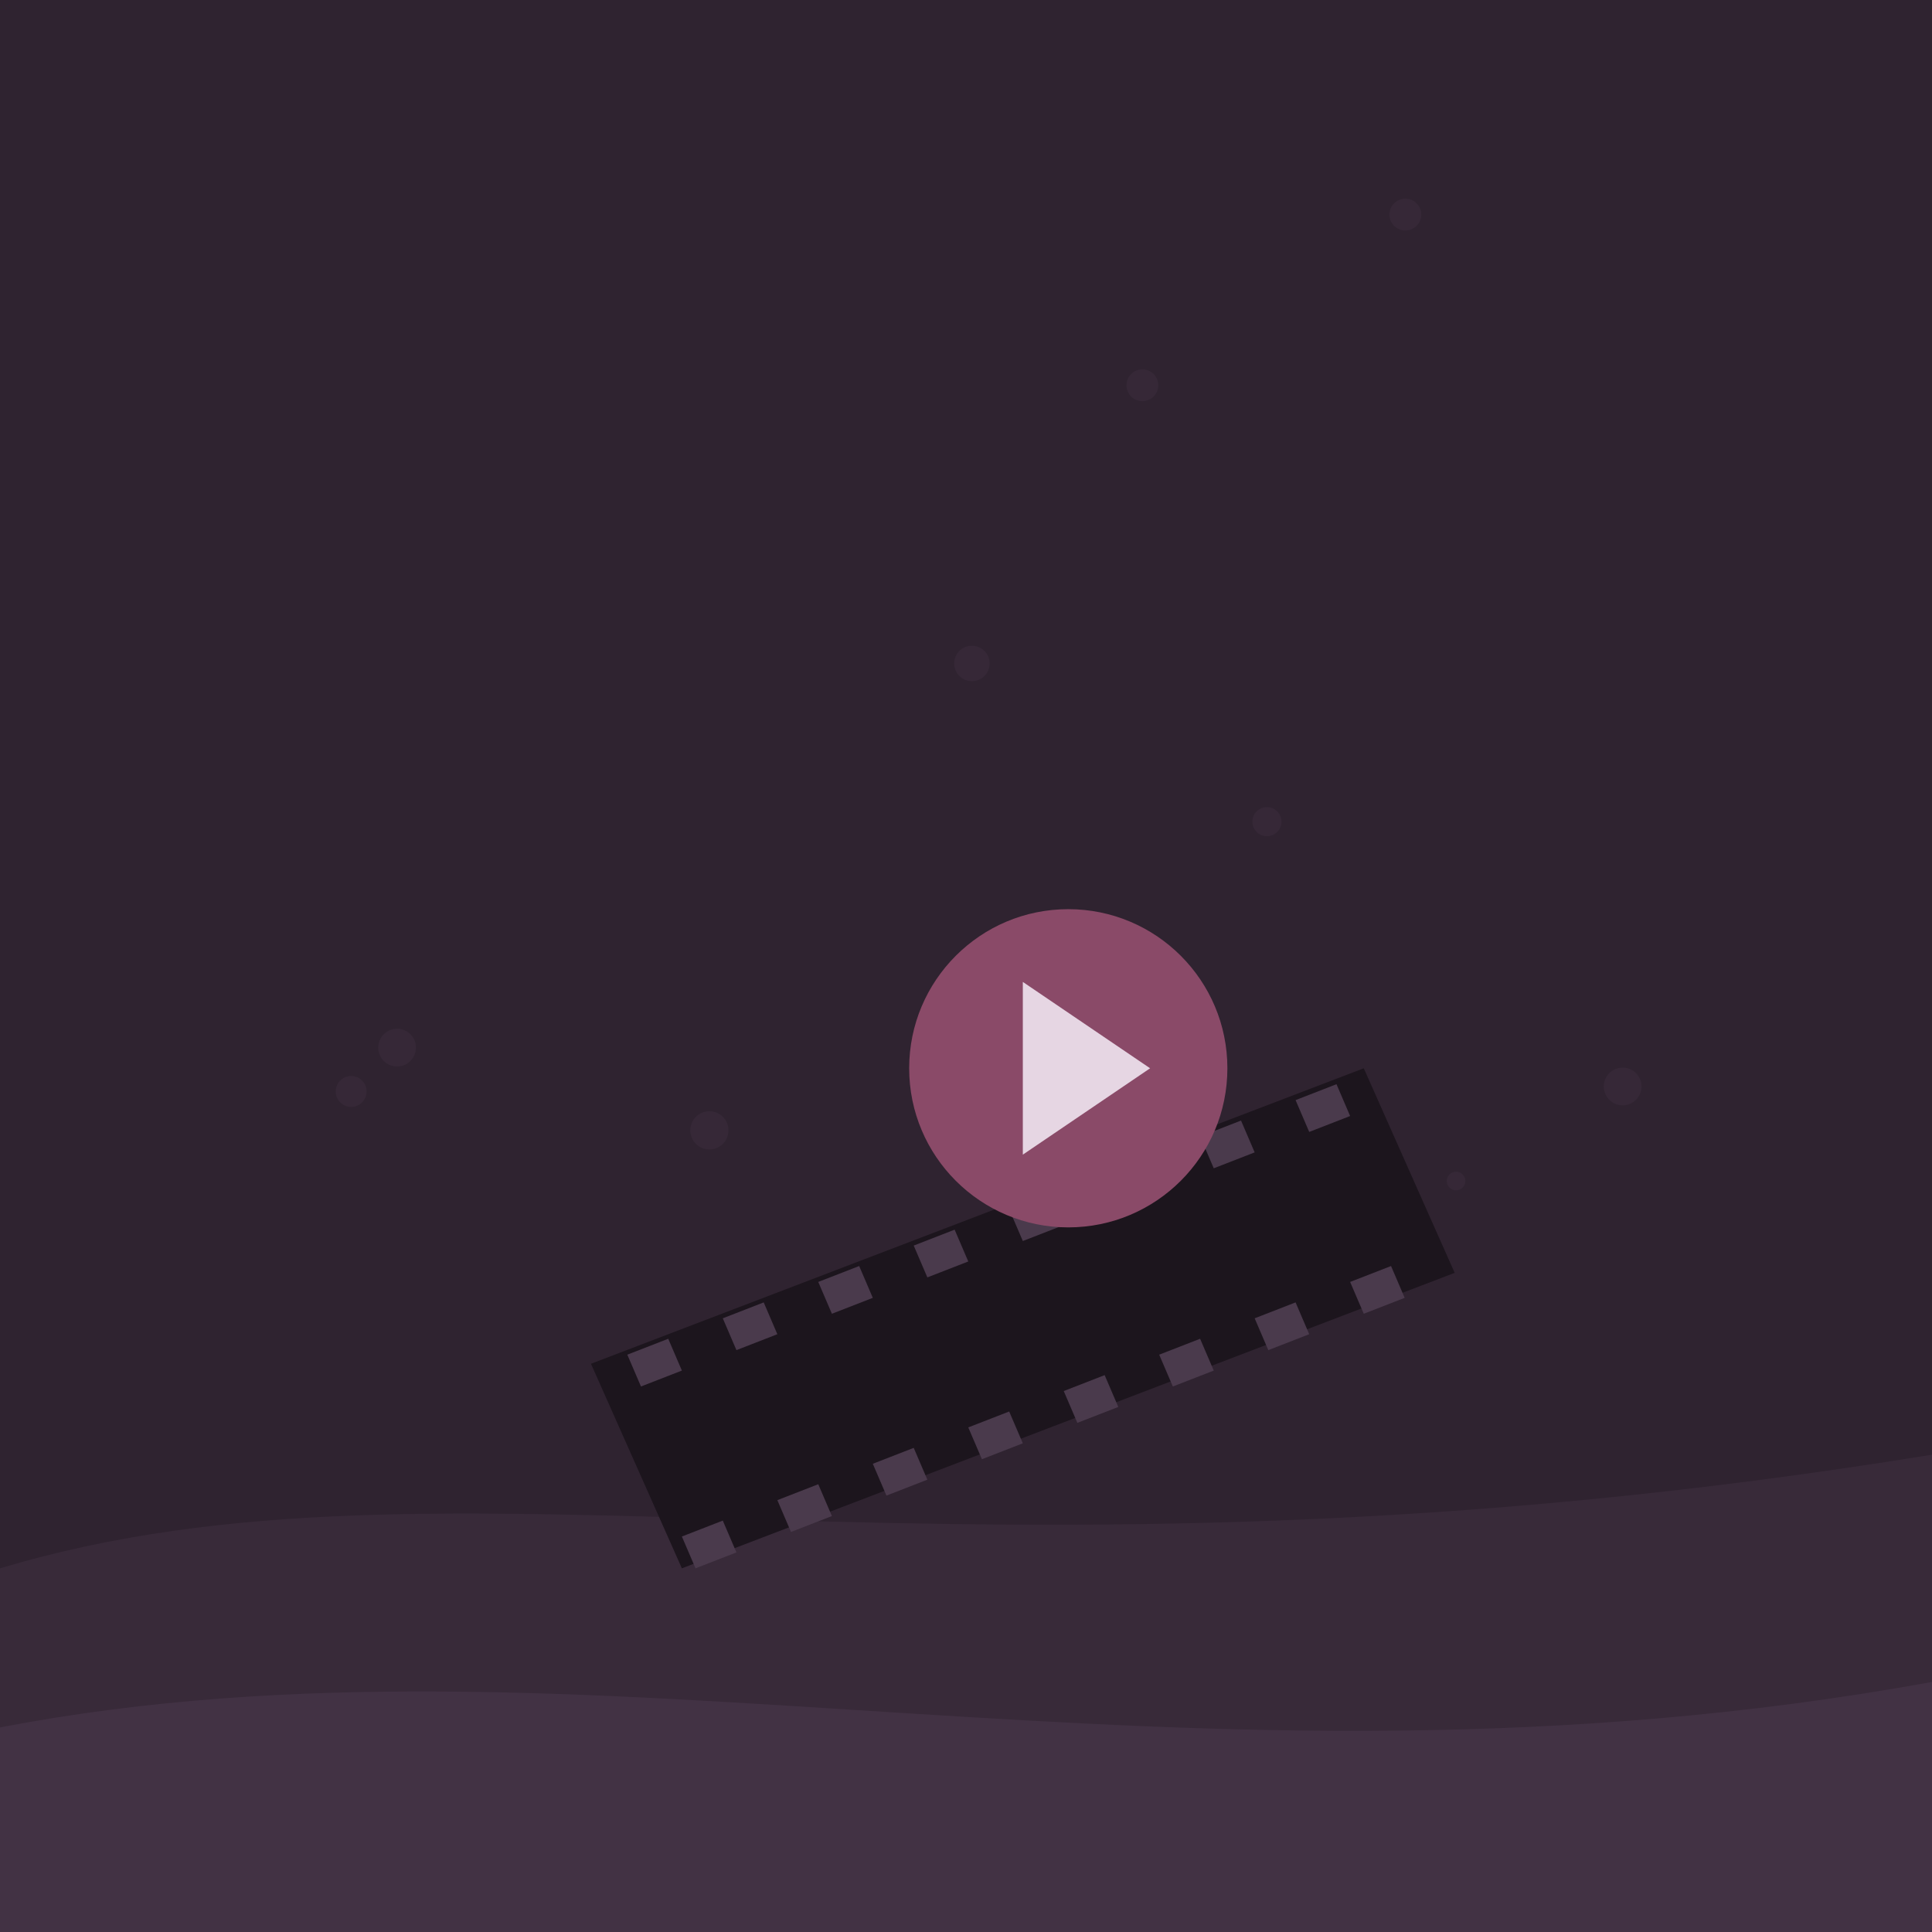
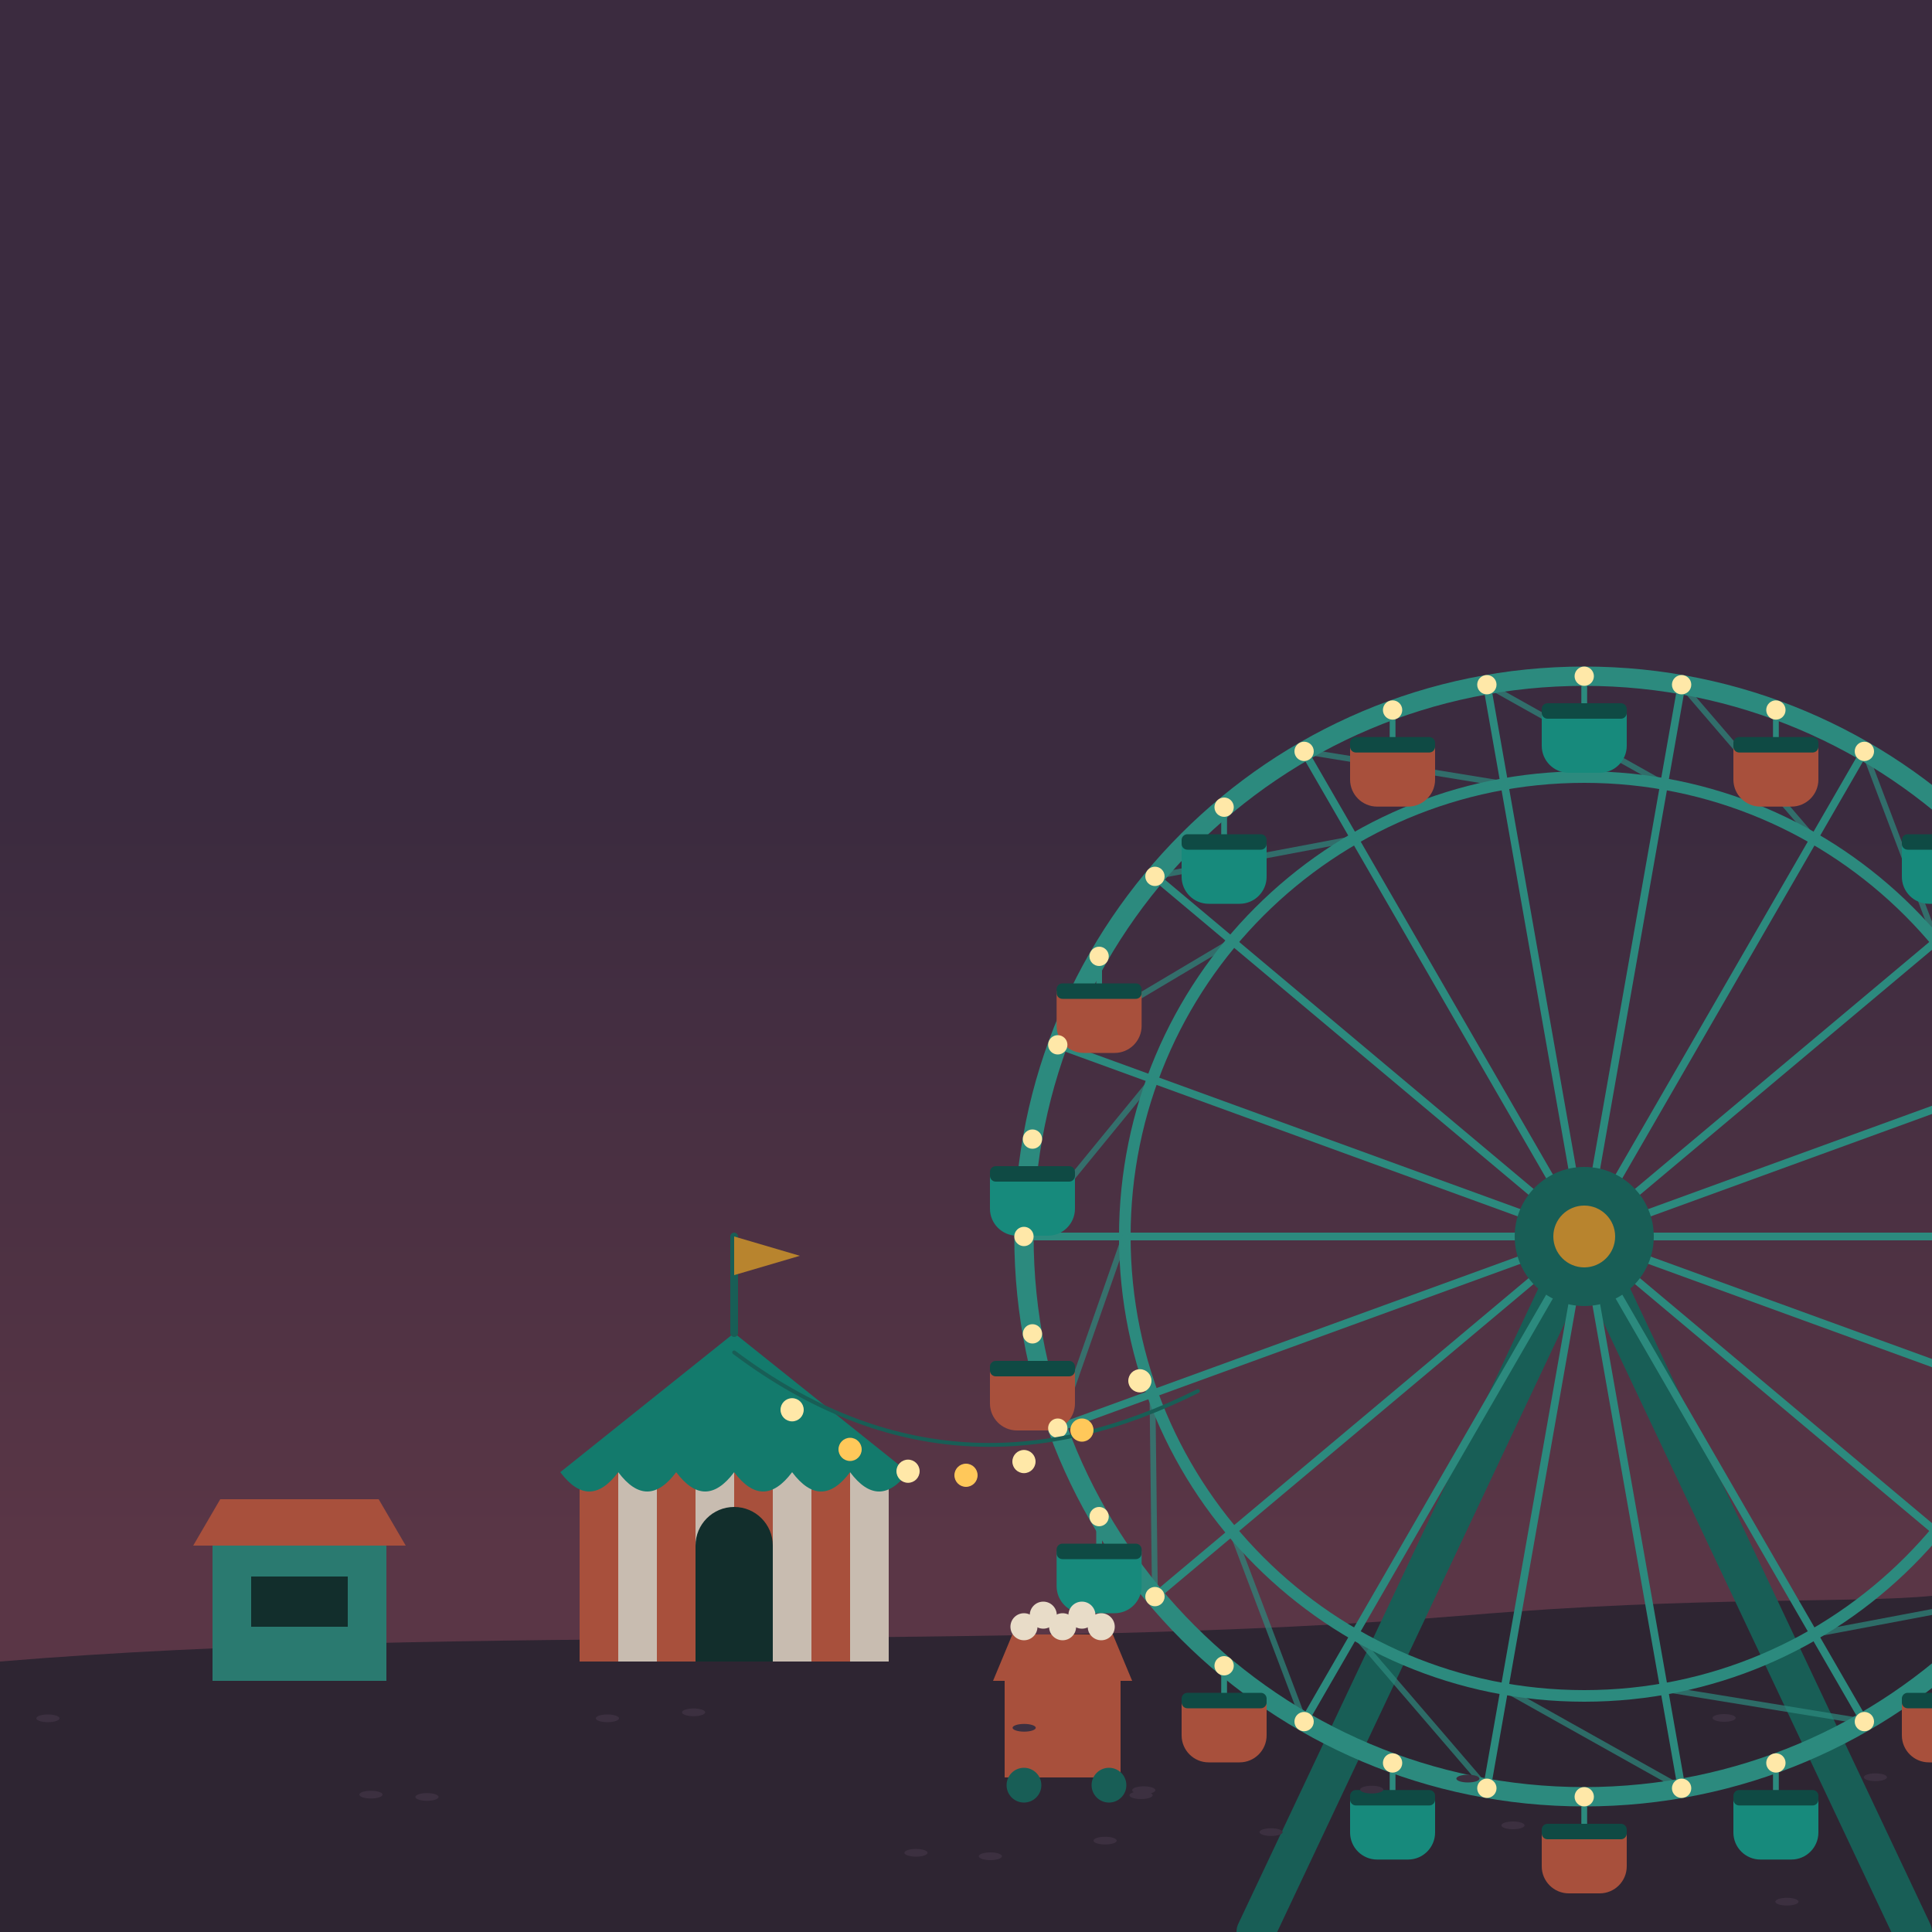
- <svg xmlns="http://www.w3.org/2000/svg" viewBox="0 0 850 850" width="850" height="850">
-   <rect x="0.0" y="0.0" width="850.0" height="850.0" rx="0" fill="#2f2330" opacity="1" />
-   <circle cx="557.4" cy="361.5" r="6.4" fill="#423244" opacity="0.35" />
-   <circle cx="154.5" cy="480.2" r="6.8" fill="#423244" opacity="0.35" />
-   <circle cx="502.6" cy="169.5" r="7.0" fill="#423244" opacity="0.35" />
-   <circle cx="713.9" cy="478.0" r="8.3" fill="#423244" opacity="0.35" />
-   <circle cx="640.6" cy="519.6" r="4.1" fill="#423244" opacity="0.35" />
-   <circle cx="427.6" cy="291.9" r="7.8" fill="#423244" opacity="0.35" />
-   <circle cx="174.7" cy="460.9" r="8.3" fill="#423244" opacity="0.35" />
-   <circle cx="618.3" cy="94.4" r="7.0" fill="#423244" opacity="0.35" />
-   <circle cx="458.1" cy="550.1" r="4.1" fill="#423244" opacity="0.35" />
-   <circle cx="312.1" cy="497.3" r="8.4" fill="#423244" opacity="0.35" />
-   <path d="M0 690 C 200 630 420 710 850 640 L850 850 L0 850 Z" fill="#382a39" opacity="1" />
-   <path d="M0 760 C 260 710 520 800 850 740 L850 850 L0 850 Z" fill="#423244" opacity="1" />
-   <path d="M260 600 L600 470 L640 560 L300 690 Z" fill="#1c151d" opacity="1" />
-   <rect x="0.0" y="0.0" width="0.0" height="0.0" rx="0" fill="#000" opacity="1" />
-   <path d="M276 596 l18 -7 l6 14 l-18 7 Z" fill="#4a3a4c" opacity="1" />
-   <path d="M318 580 l18 -7 l6 14 l-18 7 Z" fill="#4a3a4c" opacity="1" />
-   <path d="M360 564 l18 -7 l6 14 l-18 7 Z" fill="#4a3a4c" opacity="1" />
-   <path d="M402 548 l18 -7 l6 14 l-18 7 Z" fill="#4a3a4c" opacity="1" />
-   <path d="M444 532 l18 -7 l6 14 l-18 7 Z" fill="#4a3a4c" opacity="1" />
-   <path d="M486 516 l18 -7 l6 14 l-18 7 Z" fill="#4a3a4c" opacity="1" />
-   <path d="M528 500 l18 -7 l6 14 l-18 7 Z" fill="#4a3a4c" opacity="1" />
-   <path d="M570 484 l18 -7 l6 14 l-18 7 Z" fill="#4a3a4c" opacity="1" />
-   <path d="M300 676 l18 -7 l6 14 l-18 7 Z" fill="#4a3a4c" opacity="1" />
-   <path d="M342 660 l18 -7 l6 14 l-18 7 Z" fill="#4a3a4c" opacity="1" />
-   <path d="M384 644 l18 -7 l6 14 l-18 7 Z" fill="#4a3a4c" opacity="1" />
-   <path d="M426 628 l18 -7 l6 14 l-18 7 Z" fill="#4a3a4c" opacity="1" />
-   <path d="M468 612 l18 -7 l6 14 l-18 7 Z" fill="#4a3a4c" opacity="1" />
-   <path d="M510 596 l18 -7 l6 14 l-18 7 Z" fill="#4a3a4c" opacity="1" />
-   <path d="M552 580 l18 -7 l6 14 l-18 7 Z" fill="#4a3a4c" opacity="1" />
-   <path d="M594 564 l18 -7 l6 14 l-18 7 Z" fill="#4a3a4c" opacity="1" />
-   <circle cx="470.0" cy="470.0" r="70.0" fill="#8a4a68" opacity="1" />
-   <path d="M450 432 L506 470 L450 508 Z" fill="#e6d6e3" opacity="1" />
+ <svg xmlns="http://www.w3.org/2000/svg" viewBox="0 0 1000 1000" width="1000" height="1000">
+   <defs>
+     <linearGradient id="sky" x1="0" y1="0" x2="0" y2="1">
+       <stop offset="0.42" stop-color="#3b2b3f" />
+       <stop offset="0.8" stop-color="#5a3646" />
+     </linearGradient>
+   </defs>
+   <rect x="0" y="0" width="1000" height="1000" fill="url(#sky)" />
+   <path d="M0 860C240 840 520 856 760 836C880 826 960 830 1000 826L1000 1000L0 1000Z" fill="#2e2532" />
+   <path d="M820 640L650 1000M820 640L990 1000" fill="none" stroke="#185e56" stroke-width="20" stroke-linecap="round" stroke-linejoin="round" />
+   <circle cx="820" cy="640" r="290" fill="none" stroke="#2c8a7e" stroke-width="10" stroke-linecap="round" stroke-linejoin="round" />
+   <circle cx="820" cy="640" r="237.8" fill="none" stroke="#2c8a7e" stroke-width="6" stroke-linecap="round" stroke-linejoin="round" />
+   <path d="M820 640L1110 640M820 640L1092.5 739.2M820 640L1042.2 826.4M820 640L965 891.1M820 640L870.4 925.6M820 640L769.6 925.6M820 640L675 891.1M820 640L597.8 826.4M820 640L547.5 739.2M820 640L530 640M820 640L547.5 540.8M820 640L597.8 453.6M820 640L675 388.9M820 640L769.6 354.4M820 640L870.4 354.4M820 640L965 388.9M820 640L1042.2 453.6M820 640L1092.5 540.8" fill="none" stroke="#2c8a7e" stroke-width="4" stroke-linecap="round" stroke-linejoin="round" />
+   <path d="M1110 640L1043.5 721.3M1092.5 739.2L1002.2 792.9M1042.2 826.4L938.9 845.9M965 891.1L861.3 874.2M870.4 925.6L778.7 874.2M769.6 925.6L701.1 845.9M675 891.1L637.8 792.9M597.8 826.4L596.5 721.3M547.5 739.2L582.2 640M530 640L596.5 558.7M547.5 540.8L637.8 487.1M597.8 453.6L701.1 434.1M675 388.9L778.7 405.8M769.6 354.4L861.3 405.8M870.4 354.4L938.9 434.1M965 388.9L1002.2 487.1M1042.2 453.6L1043.5 558.7M1092.5 540.8L1057.8 640" fill="none" stroke="#2c8a7e" stroke-width="3" stroke-linecap="round" stroke-linejoin="round" opacity="0.7" />
+   <circle cx="820" cy="640" r="36" fill="#185e56" />
+   <circle cx="820" cy="640" r="16" fill="#b8842e" />
+   <path d="M1105.6 690.4L1105.6 708.4" fill="none" stroke="#2c8a7e" stroke-width="3" stroke-linecap="round" stroke-linejoin="round" />
+   <path d="M1083.6 708.4h44v18a14 14 0 0 1 -14 14h-16a14 14 0 0 1 -14 -14Z" fill="#a8503c" />
+   <rect x="1083.6" y="704.4" width="44" height="8" rx="3" fill="#0f4a44" />
+   <path d="M1071.1 785L1071.1 803" fill="none" stroke="#2c8a7e" stroke-width="3" stroke-linecap="round" stroke-linejoin="round" />
+   <path d="M1049.1 803h44v18a14 14 0 0 1 -14 14h-16a14 14 0 0 1 -14 -14Z" fill="#178a7c" />
+   <rect x="1049.1" y="799" width="44" height="8" rx="3" fill="#0f4a44" />
+   <path d="M1006.4 862.2L1006.4 880.2" fill="none" stroke="#2c8a7e" stroke-width="3" stroke-linecap="round" stroke-linejoin="round" />
+   <path d="M984.4 880.2h44v18a14 14 0 0 1 -14 14h-16a14 14 0 0 1 -14 -14Z" fill="#a8503c" />
+   <rect x="984.4" y="876.2" width="44" height="8" rx="3" fill="#0f4a44" />
+   <path d="M919.2 912.5L919.2 930.5" fill="none" stroke="#2c8a7e" stroke-width="3" stroke-linecap="round" stroke-linejoin="round" />
+   <path d="M897.2 930.5h44v18a14 14 0 0 1 -14 14h-16a14 14 0 0 1 -14 -14Z" fill="#178a7c" />
+   <rect x="897.2" y="926.5" width="44" height="8" rx="3" fill="#0f4a44" />
+   <path d="M820 930L820 948" fill="none" stroke="#2c8a7e" stroke-width="3" stroke-linecap="round" stroke-linejoin="round" />
+   <path d="M798 948h44v18a14 14 0 0 1 -14 14h-16a14 14 0 0 1 -14 -14Z" fill="#a8503c" />
+   <rect x="798" y="944" width="44" height="8" rx="3" fill="#0f4a44" />
+   <path d="M720.8 912.5L720.8 930.5" fill="none" stroke="#2c8a7e" stroke-width="3" stroke-linecap="round" stroke-linejoin="round" />
+   <path d="M698.8 930.5h44v18a14 14 0 0 1 -14 14h-16a14 14 0 0 1 -14 -14Z" fill="#178a7c" />
+   <rect x="698.8" y="926.5" width="44" height="8" rx="3" fill="#0f4a44" />
+   <path d="M633.6 862.2L633.6 880.2" fill="none" stroke="#2c8a7e" stroke-width="3" stroke-linecap="round" stroke-linejoin="round" />
+   <path d="M611.6 880.2h44v18a14 14 0 0 1 -14 14h-16a14 14 0 0 1 -14 -14Z" fill="#a8503c" />
+   <rect x="611.6" y="876.2" width="44" height="8" rx="3" fill="#0f4a44" />
+   <path d="M568.9 785L568.9 803" fill="none" stroke="#2c8a7e" stroke-width="3" stroke-linecap="round" stroke-linejoin="round" />
+   <path d="M546.9 803h44v18a14 14 0 0 1 -14 14h-16a14 14 0 0 1 -14 -14Z" fill="#178a7c" />
+   <rect x="546.9" y="799" width="44" height="8" rx="3" fill="#0f4a44" />
+   <path d="M534.4 690.4L534.4 708.4" fill="none" stroke="#2c8a7e" stroke-width="3" stroke-linecap="round" stroke-linejoin="round" />
+   <path d="M512.4 708.4h44v18a14 14 0 0 1 -14 14h-16a14 14 0 0 1 -14 -14Z" fill="#a8503c" />
+   <rect x="512.4" y="704.4" width="44" height="8" rx="3" fill="#0f4a44" />
+   <path d="M534.4 589.6L534.4 607.6" fill="none" stroke="#2c8a7e" stroke-width="3" stroke-linecap="round" stroke-linejoin="round" />
+   <path d="M512.4 607.6h44v18a14 14 0 0 1 -14 14h-16a14 14 0 0 1 -14 -14Z" fill="#178a7c" />
+   <rect x="512.4" y="603.6" width="44" height="8" rx="3" fill="#0f4a44" />
+   <path d="M568.9 495L568.9 513" fill="none" stroke="#2c8a7e" stroke-width="3" stroke-linecap="round" stroke-linejoin="round" />
+   <path d="M546.9 513h44v18a14 14 0 0 1 -14 14h-16a14 14 0 0 1 -14 -14Z" fill="#a8503c" />
+   <rect x="546.9" y="509" width="44" height="8" rx="3" fill="#0f4a44" />
+   <path d="M633.6 417.8L633.6 435.8" fill="none" stroke="#2c8a7e" stroke-width="3" stroke-linecap="round" stroke-linejoin="round" />
+   <path d="M611.6 435.8h44v18a14 14 0 0 1 -14 14h-16a14 14 0 0 1 -14 -14Z" fill="#178a7c" />
+   <rect x="611.6" y="431.8" width="44" height="8" rx="3" fill="#0f4a44" />
+   <path d="M720.8 367.5L720.8 385.5" fill="none" stroke="#2c8a7e" stroke-width="3" stroke-linecap="round" stroke-linejoin="round" />
+   <path d="M698.8 385.5h44v18a14 14 0 0 1 -14 14h-16a14 14 0 0 1 -14 -14Z" fill="#a8503c" />
+   <rect x="698.8" y="381.5" width="44" height="8" rx="3" fill="#0f4a44" />
+   <path d="M820 350L820 368" fill="none" stroke="#2c8a7e" stroke-width="3" stroke-linecap="round" stroke-linejoin="round" />
+   <path d="M798 368h44v18a14 14 0 0 1 -14 14h-16a14 14 0 0 1 -14 -14Z" fill="#178a7c" />
+   <rect x="798" y="364" width="44" height="8" rx="3" fill="#0f4a44" />
+   <path d="M919.2 367.5L919.2 385.5" fill="none" stroke="#2c8a7e" stroke-width="3" stroke-linecap="round" stroke-linejoin="round" />
+   <path d="M897.2 385.5h44v18a14 14 0 0 1 -14 14h-16a14 14 0 0 1 -14 -14Z" fill="#a8503c" />
+   <rect x="897.2" y="381.5" width="44" height="8" rx="3" fill="#0f4a44" />
+   <path d="M1006.4 417.8L1006.4 435.8" fill="none" stroke="#2c8a7e" stroke-width="3" stroke-linecap="round" stroke-linejoin="round" />
+   <path d="M984.4 435.8h44v18a14 14 0 0 1 -14 14h-16a14 14 0 0 1 -14 -14Z" fill="#178a7c" />
+   <rect x="984.4" y="431.8" width="44" height="8" rx="3" fill="#0f4a44" />
+   <path d="M1071.1 495L1071.1 513" fill="none" stroke="#2c8a7e" stroke-width="3" stroke-linecap="round" stroke-linejoin="round" />
+   <path d="M1049.1 513h44v18a14 14 0 0 1 -14 14h-16a14 14 0 0 1 -14 -14Z" fill="#a8503c" />
+   <rect x="1049.1" y="509" width="44" height="8" rx="3" fill="#0f4a44" />
+   <path d="M1105.6 589.6L1105.6 607.6" fill="none" stroke="#2c8a7e" stroke-width="3" stroke-linecap="round" stroke-linejoin="round" />
+   <path d="M1083.6 607.6h44v18a14 14 0 0 1 -14 14h-16a14 14 0 0 1 -14 -14Z" fill="#178a7c" />
+   <rect x="1083.6" y="603.6" width="44" height="8" rx="3" fill="#0f4a44" />
+   <circle cx="1110" cy="640" r="5" fill="#ffe8a8" />
+   <circle cx="1105.6" cy="690.4" r="5" fill="#ffe8a8" />
+   <circle cx="1092.5" cy="739.2" r="5" fill="#ffe8a8" />
+   <circle cx="1071.1" cy="785" r="5" fill="#ffe8a8" />
+   <circle cx="1042.2" cy="826.4" r="5" fill="#ffe8a8" />
+   <circle cx="1006.4" cy="862.2" r="5" fill="#ffe8a8" />
+   <circle cx="965" cy="891.1" r="5" fill="#ffe8a8" />
+   <circle cx="919.2" cy="912.5" r="5" fill="#ffe8a8" />
+   <circle cx="870.4" cy="925.6" r="5" fill="#ffe8a8" />
+   <circle cx="820" cy="930" r="5" fill="#ffe8a8" />
+   <circle cx="769.6" cy="925.6" r="5" fill="#ffe8a8" />
+   <circle cx="720.8" cy="912.5" r="5" fill="#ffe8a8" />
+   <circle cx="675" cy="891.1" r="5" fill="#ffe8a8" />
+   <circle cx="633.6" cy="862.2" r="5" fill="#ffe8a8" />
+   <circle cx="597.8" cy="826.4" r="5" fill="#ffe8a8" />
+   <circle cx="568.9" cy="785" r="5" fill="#ffe8a8" />
+   <circle cx="547.5" cy="739.2" r="5" fill="#ffe8a8" />
+   <circle cx="534.4" cy="690.4" r="5" fill="#ffe8a8" />
+   <circle cx="530" cy="640" r="5" fill="#ffe8a8" />
+   <circle cx="534.4" cy="589.6" r="5" fill="#ffe8a8" />
+   <circle cx="547.5" cy="540.8" r="5" fill="#ffe8a8" />
+   <circle cx="568.9" cy="495" r="5" fill="#ffe8a8" />
+   <circle cx="597.8" cy="453.6" r="5" fill="#ffe8a8" />
+   <circle cx="633.6" cy="417.8" r="5" fill="#ffe8a8" />
+   <circle cx="675" cy="388.9" r="5" fill="#ffe8a8" />
+   <circle cx="720.8" cy="367.5" r="5" fill="#ffe8a8" />
+   <circle cx="769.6" cy="354.4" r="5" fill="#ffe8a8" />
+   <circle cx="820" cy="350" r="5" fill="#ffe8a8" />
+   <circle cx="870.4" cy="354.4" r="5" fill="#ffe8a8" />
+   <circle cx="919.2" cy="367.5" r="5" fill="#ffe8a8" />
+   <circle cx="965" cy="388.9" r="5" fill="#ffe8a8" />
+   <circle cx="1006.4" cy="417.8" r="5" fill="#ffe8a8" />
+   <circle cx="1042.2" cy="453.6" r="5" fill="#ffe8a8" />
+   <circle cx="1071.1" cy="495" r="5" fill="#ffe8a8" />
+   <circle cx="1092.5" cy="540.8" r="5" fill="#ffe8a8" />
+   <circle cx="1105.6" cy="589.6" r="5" fill="#ffe8a8" />
+   <path d="M300 860L300 760L380 700L460 760L460 860Z" fill="#c8bcb0" />
+   <path d="M300 860L300 760L380 700L320 760L320 860Z" fill="#a8503c" />
+   <path d="M340 860L340 760L380 700L360 760L360 860Z" fill="#a8503c" />
+   <path d="M380 860L380 760L380 700L400 760L400 860Z" fill="#a8503c" />
+   <path d="M420 860L420 760L380 700L440 760L440 860Z" fill="#a8503c" />
+   <path d="M290 762L380 690L470 762Z" fill="#137a6c" />
+   <path d="M290 762q15 20 30 0" fill="#137a6c" />
+   <path d="M320 762q15 20 30 0" fill="#137a6c" />
+   <path d="M350 762q15 20 30 0" fill="#137a6c" />
+   <path d="M380 762q15 20 30 0" fill="#137a6c" />
+   <path d="M410 762q15 20 30 0" fill="#137a6c" />
+   <path d="M440 762q15 20 30 0" fill="#137a6c" />
+   <path d="M360 860L360 800A20 20 0 0 1 400 800L400 860Z" fill="#122e2c" />
+   <path d="M380 690L380 640" fill="none" stroke="#185e56" stroke-width="4" stroke-linecap="round" stroke-linejoin="round" />
+   <path d="M380 640l34 10l-34 10Z" fill="#b8842e" />
+   <path d="M380 700C460 760 540 760 620 720" fill="none" stroke="#185e56" stroke-width="2" stroke-linecap="round" stroke-linejoin="round" />
+   <circle cx="410" cy="729.7" r="6" fill="#ffe8a8" />
+   <circle cx="440" cy="750.2" r="6" fill="#ffc85a" />
+   <circle cx="470" cy="761.5" r="6" fill="#ffe8a8" />
+   <circle cx="500" cy="763.6" r="6" fill="#ffc85a" />
+   <circle cx="530" cy="756.5" r="6" fill="#ffe8a8" />
+   <circle cx="560" cy="740.2" r="6" fill="#ffc85a" />
+   <circle cx="590" cy="714.7" r="6" fill="#ffe8a8" />
+   <rect x="110" y="800" width="90" height="70" fill="#2a7a70" />
+   <path d="M100 800L210 800L196 776L114 776Z" fill="#a8503c" />
+   <rect x="130" y="816" width="50" height="26" fill="#122e2c" />
+   <rect x="520" y="870" width="60" height="50" fill="#a8503c" />
+   <path d="M514 870L586 870L576 846L524 846Z" fill="#a8503c" />
+   <circle cx="530" cy="842" r="7" fill="#e8dcc8" />
+   <circle cx="540" cy="836" r="7" fill="#e8dcc8" />
+   <circle cx="550" cy="842" r="7" fill="#e8dcc8" />
+   <circle cx="560" cy="836" r="7" fill="#e8dcc8" />
+   <circle cx="570" cy="842" r="7" fill="#e8dcc8" />
+   <circle cx="530" cy="924" r="9" fill="#185e56" />
+   <circle cx="574" cy="924" r="9" fill="#185e56" />
+   <ellipse cx="924.9" cy="984.3" rx="6" ry="2" fill="#3c3040" />
+   <ellipse cx="892.4" cy="889.2" rx="6" ry="2" fill="#3c3040" />
+   <ellipse cx="592" cy="926.6" rx="6" ry="2" fill="#3c3040" />
+   <ellipse cx="530.1" cy="894.3" rx="6" ry="2" fill="#3c3040" />
+   <ellipse cx="192" cy="928.9" rx="6" ry="2" fill="#3c3040" />
+   <ellipse cx="221" cy="930.1" rx="6" ry="2" fill="#3c3040" />
+   <ellipse cx="24.8" cy="889.4" rx="6" ry="2" fill="#3c3040" />
+   <ellipse cx="710" cy="926.3" rx="6" ry="2" fill="#3c3040" />
+   <ellipse cx="512.6" cy="960.8" rx="6" ry="2" fill="#3c3040" />
+   <ellipse cx="359" cy="886.3" rx="6" ry="2" fill="#3c3040" />
+   <ellipse cx="783.1" cy="944.8" rx="6" ry="2" fill="#3c3040" />
+   <ellipse cx="657.9" cy="948.3" rx="6" ry="2" fill="#3c3040" />
+   <ellipse cx="970.7" cy="919.9" rx="6" ry="2" fill="#3c3040" />
+   <ellipse cx="759.8" cy="920.6" rx="6" ry="2" fill="#3c3040" />
+   <ellipse cx="572" cy="952.7" rx="6" ry="2" fill="#3c3040" />
+   <ellipse cx="314.4" cy="889.4" rx="6" ry="2" fill="#3c3040" />
+   <ellipse cx="474.1" cy="959" rx="6" ry="2" fill="#3c3040" />
+   <ellipse cx="590.6" cy="929.2" rx="6" ry="2" fill="#3c3040" />
</svg>
